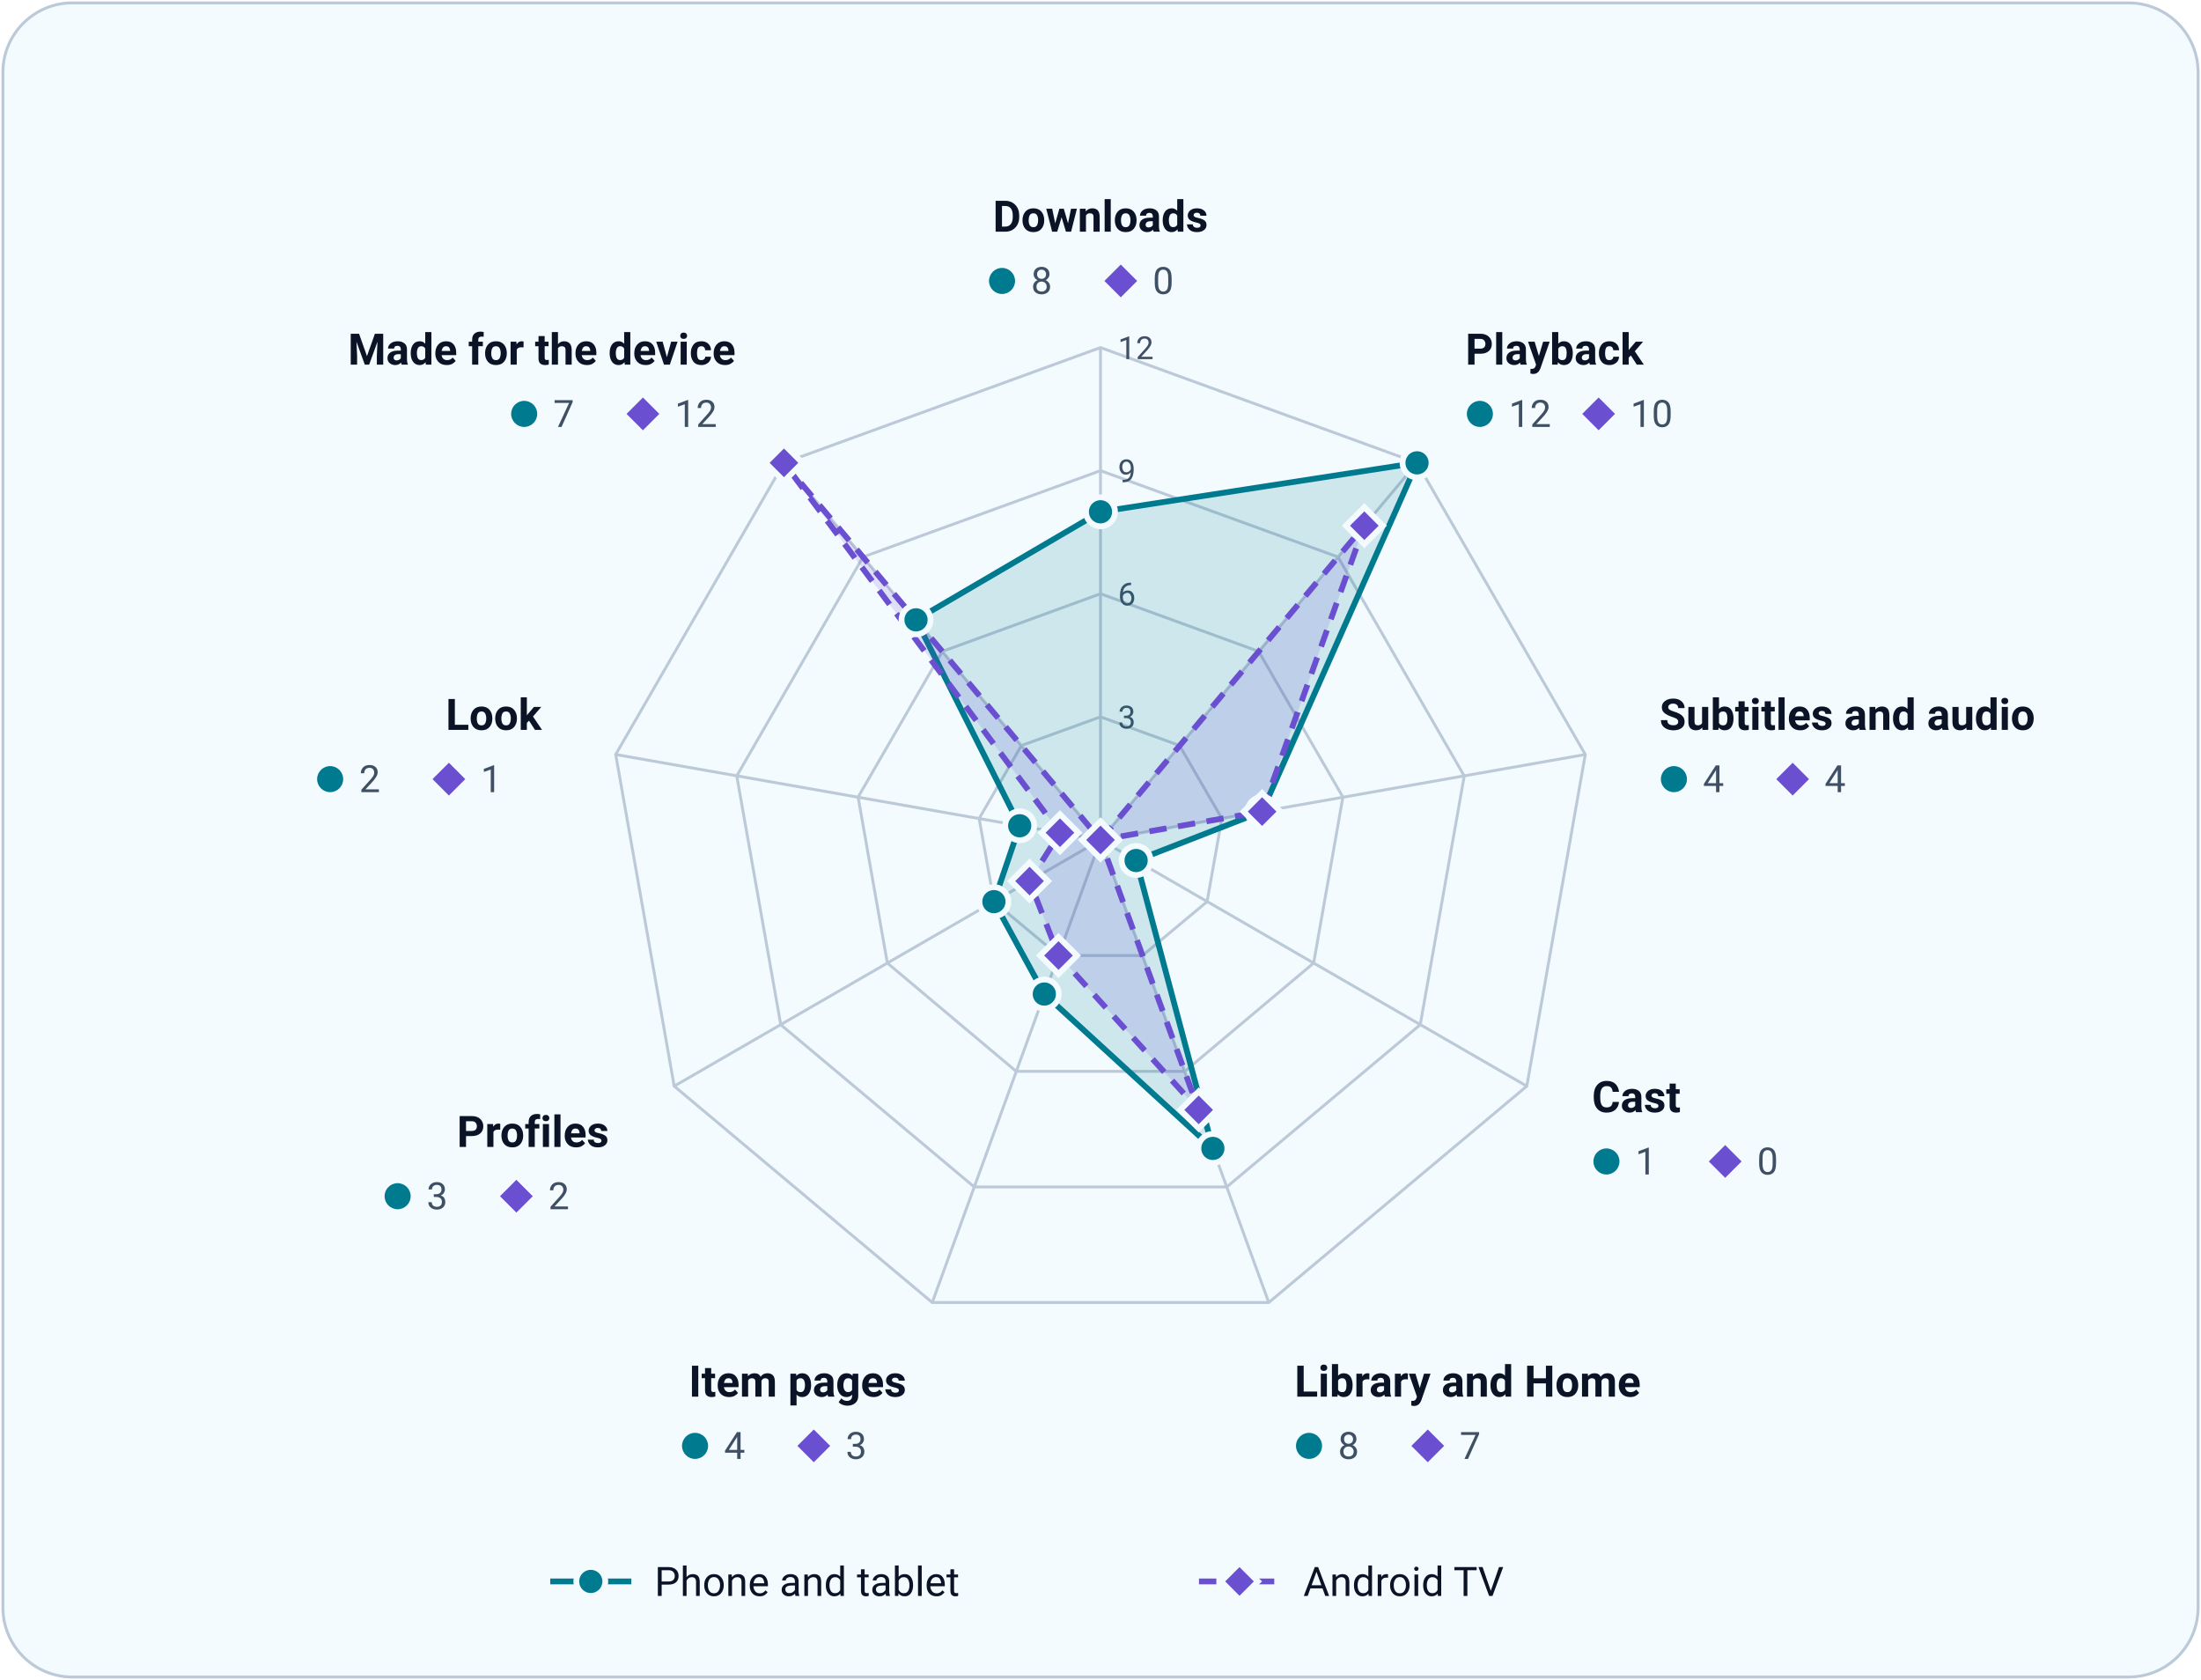
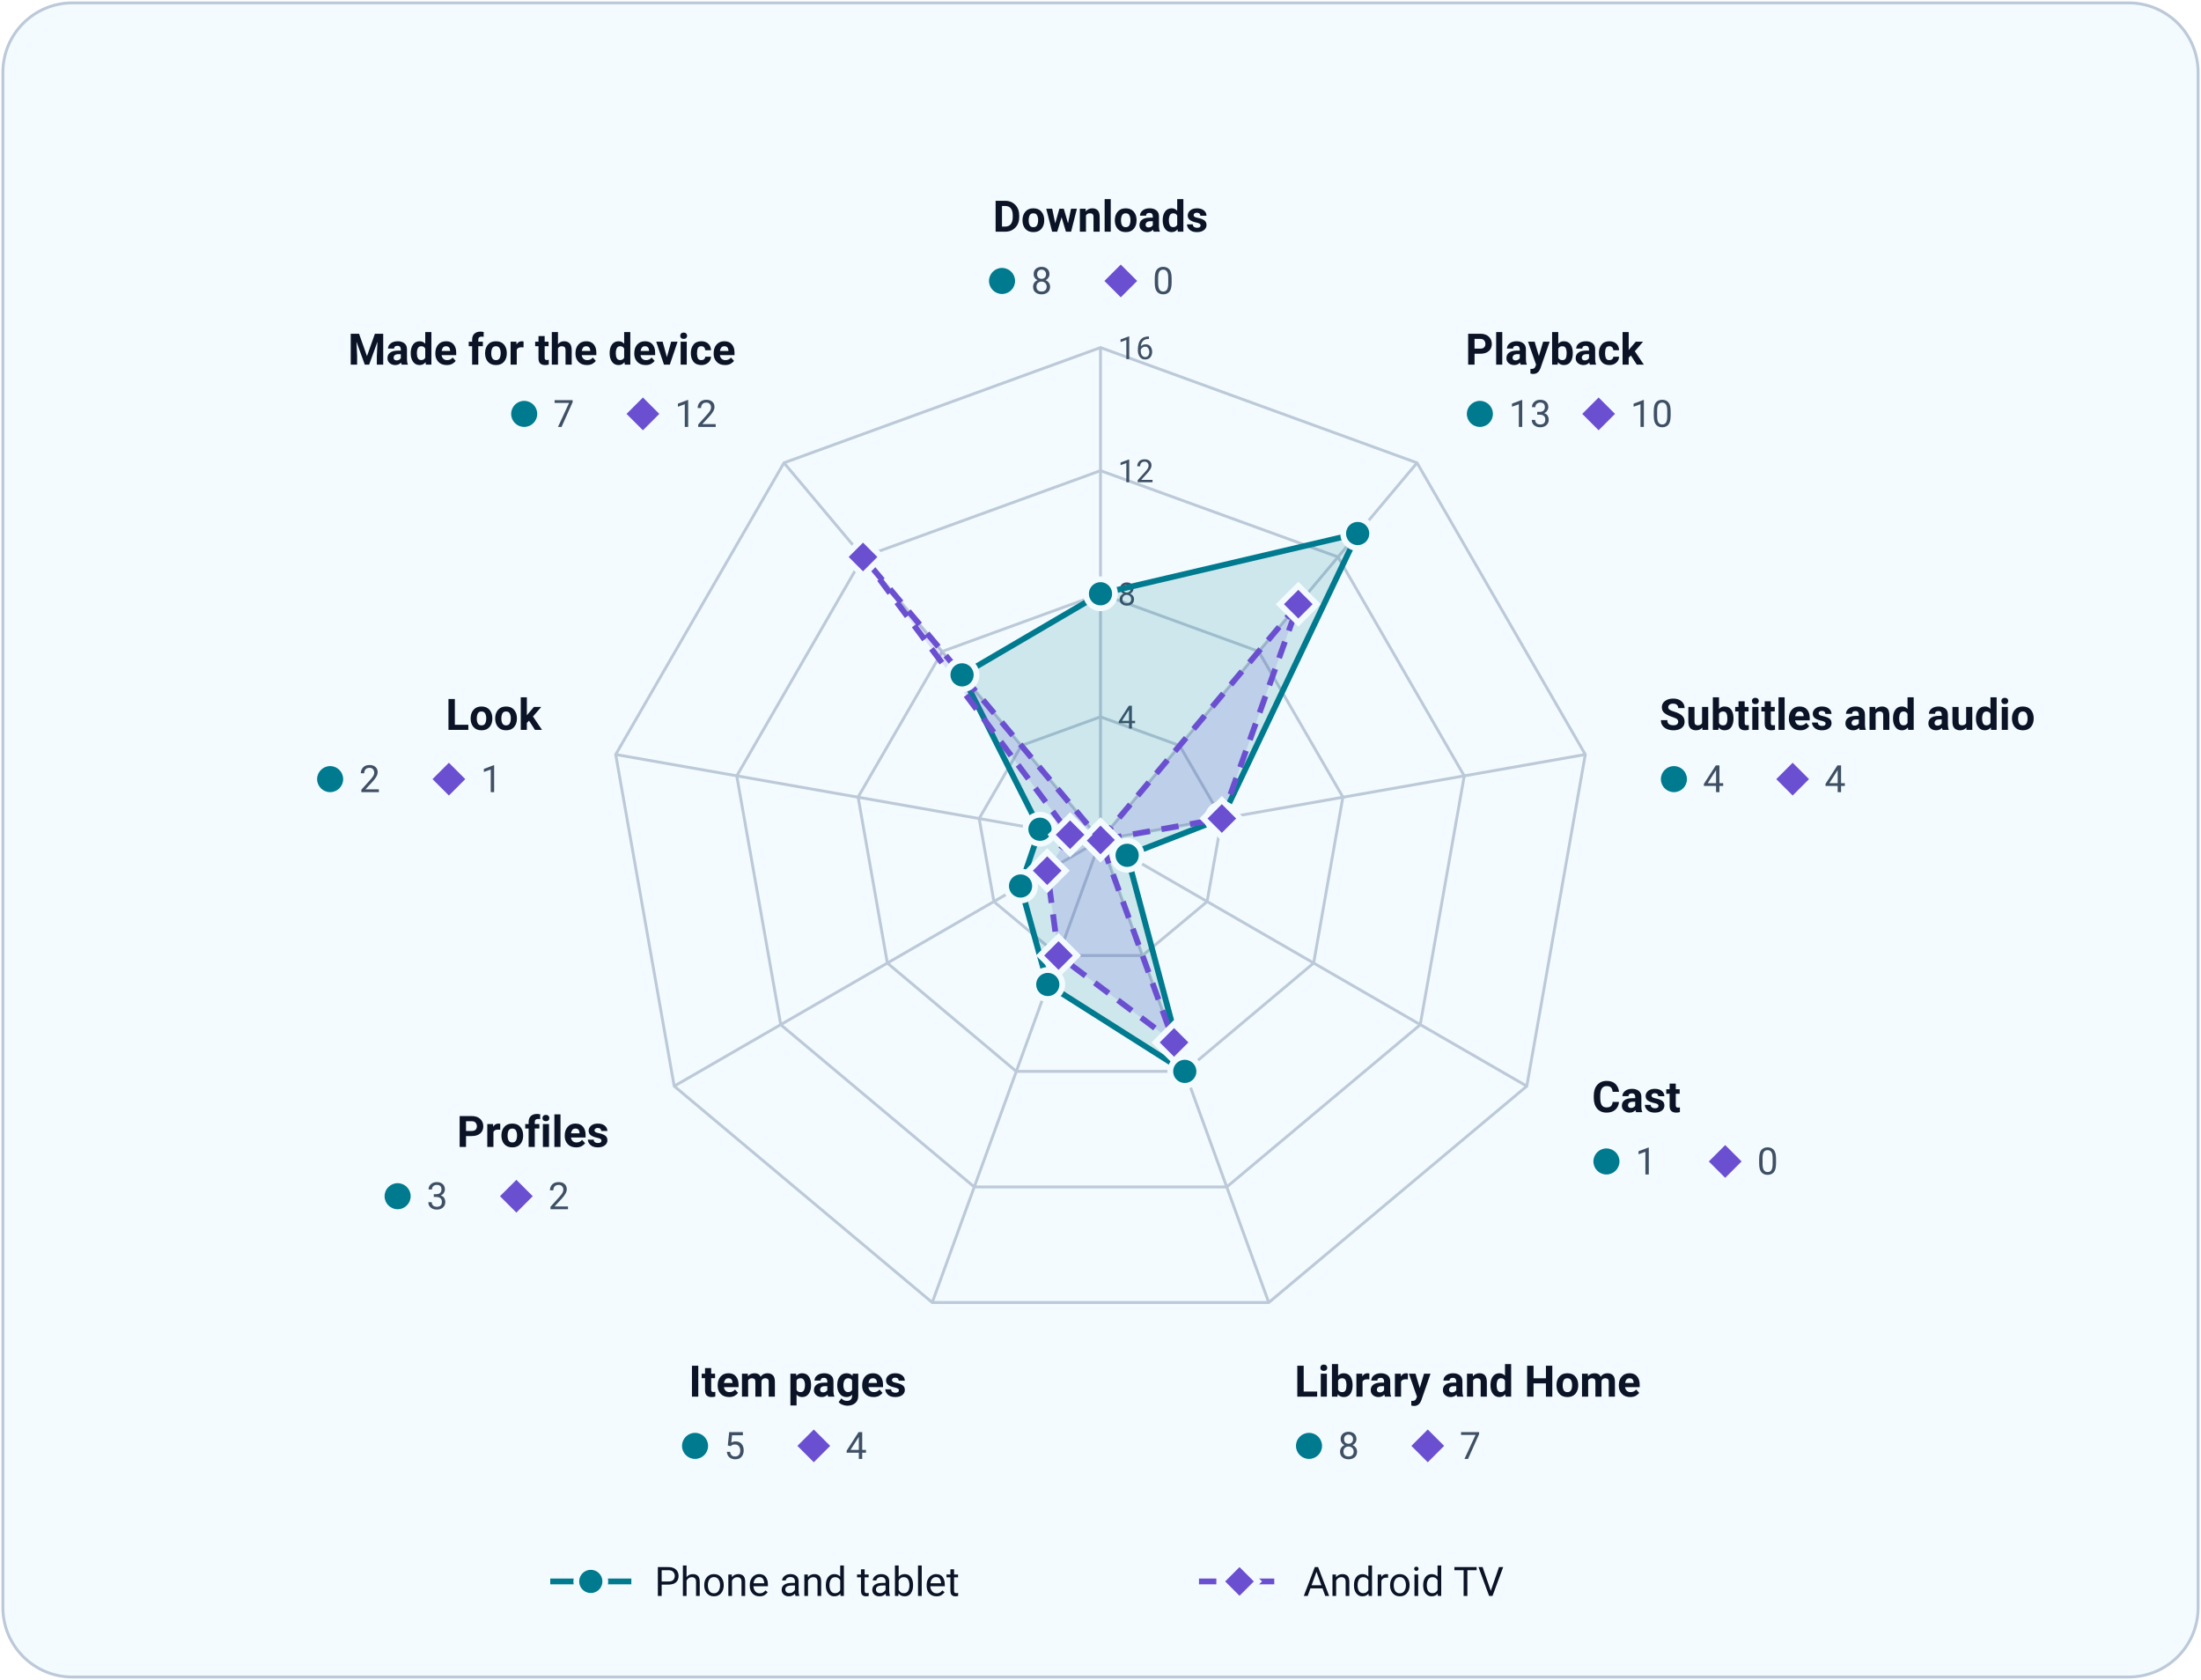
<svg xmlns="http://www.w3.org/2000/svg" viewBox="0 0 760 580" width="760" height="580" role="img" aria-labelledby="radar-title radar-desc" font-family="system-ui, -apple-system, 'Segoe UI', Roboto, sans-serif">
  <rect x="1" y="1" width="758" height="578" rx="24" fill="#F3FBFF" stroke="#BCC9D8" />
  <polygon points="380,247.5 407.3,257.4 421.9,282.6 416.8,311.3 394.5,329.9 365.5,329.9 343.2,311.3 338.1,282.6 352.7,257.4" fill="none" stroke="#BCC9D8" stroke-width="1" />
-   <text x="386" y="251.5" font-size="11" fill="#3F4F64">3</text>
+   <text x="386" y="251.5" font-size="11" fill="#3F4F64">4</text>
  <polygon points="380,205 434.6,224.9 463.7,275.2 453.6,332.5 409.1,369.9 350.9,369.9 306.4,332.5 296.3,275.2 325.4,224.9" fill="none" stroke="#BCC9D8" stroke-width="1" />
-   <text x="386" y="209" font-size="11" fill="#3F4F64">6</text>
+   <text x="386" y="209" font-size="11" fill="#3F4F64">8</text>
  <polygon points="380,162.5 462,192.3 505.6,267.9 490.4,353.8 423.6,409.8 336.4,409.8 269.6,353.8 254.4,267.9 298,192.3" fill="none" stroke="#BCC9D8" stroke-width="1" />
-   <text x="386" y="166.5" font-size="11" fill="#3F4F64">9</text>
+   <text x="386" y="166.5" font-size="11" fill="#3F4F64">12</text>
  <polygon points="380,120 489.3,159.8 547.4,260.5 527.2,375 438.1,449.7 321.9,449.7 232.8,375 212.6,260.5 270.7,159.8" fill="none" stroke="#BCC9D8" stroke-width="1" />
-   <text x="386" y="124" font-size="11" fill="#3F4F64">12</text>
+   <text x="386" y="124" font-size="11" fill="#3F4F64">16</text>
  <line x1="380" y1="290" x2="380" y2="120" stroke="#BCC9D8" stroke-width="1" />
  <line x1="380" y1="290" x2="489.3" y2="159.8" stroke="#BCC9D8" stroke-width="1" />
  <line x1="380" y1="290" x2="547.4" y2="260.5" stroke="#BCC9D8" stroke-width="1" />
  <line x1="380" y1="290" x2="527.2" y2="375" stroke="#BCC9D8" stroke-width="1" />
  <line x1="380" y1="290" x2="438.1" y2="449.7" stroke="#BCC9D8" stroke-width="1" />
  <line x1="380" y1="290" x2="321.9" y2="449.7" stroke="#BCC9D8" stroke-width="1" />
  <line x1="380" y1="290" x2="232.8" y2="375" stroke="#BCC9D8" stroke-width="1" />
  <line x1="380" y1="290" x2="212.6" y2="260.5" stroke="#BCC9D8" stroke-width="1" />
  <line x1="380" y1="290" x2="270.7" y2="159.8" stroke="#BCC9D8" stroke-width="1" />
-   <polygon points="380,176.7 489.3,159.8 435.8,280.2 392.3,297.1 418.8,396.5 360.6,343.2 343.2,311.3 352.1,285.1 316.3,214" fill="#007A8E" fill-opacity="0.16" stroke="#007A8E" stroke-width="2" stroke-linejoin="round" />
-   <polygon points="380,290 471.1,181.5 435.8,280.2 380,290 413.9,383.2 365.5,329.9 355.5,304.2 366,287.5 270.7,159.8" fill="#6B4FD1" fill-opacity="0.16" stroke="#6B4FD1" stroke-width="2" stroke-dasharray="6 4" stroke-linejoin="round" />
-   <circle cx="380" cy="176.7" r="5" fill="#007A8E" stroke="#F3FBFF" stroke-width="2" />
+   <polygon points="380,205 468.8,184.2 421.9,282.6 389.2,295.3 409.1,369.9 361.8,339.9 352.4,305.9 359.1,286.3 332.2,233" fill="#007A8E" fill-opacity="0.16" stroke="#007A8E" stroke-width="2" stroke-linejoin="round" />
+   <polygon points="380,290 448.3,208.6 421.9,282.6 380,290 405.4,359.9 365.5,329.9 361.6,300.6 369.5,288.2 298,192.3" fill="#6B4FD1" fill-opacity="0.16" stroke="#6B4FD1" stroke-width="2" stroke-dasharray="6 4" stroke-linejoin="round" />
+   <circle cx="380" cy="205" r="5" fill="#007A8E" stroke="#F3FBFF" stroke-width="2" />
  <rect x="375.5" y="285.5" width="9" height="9" transform="rotate(45 380 290)" fill="#6B4FD1" stroke="#F3FBFF" stroke-width="2" />
-   <circle cx="489.3" cy="159.8" r="5" fill="#007A8E" stroke="#F3FBFF" stroke-width="2" />
-   <rect x="466.6" y="177" width="9" height="9" transform="rotate(45 471.1 181.5)" fill="#6B4FD1" stroke="#F3FBFF" stroke-width="2" />
-   <circle cx="435.8" cy="280.2" r="5" fill="#007A8E" stroke="#F3FBFF" stroke-width="2" />
-   <rect x="431.3" y="275.7" width="9" height="9" transform="rotate(45 435.8 280.2)" fill="#6B4FD1" stroke="#F3FBFF" stroke-width="2" />
-   <circle cx="392.3" cy="297.1" r="5" fill="#007A8E" stroke="#F3FBFF" stroke-width="2" />
+   <circle cx="468.8" cy="184.2" r="5" fill="#007A8E" stroke="#F3FBFF" stroke-width="2" />
+   <rect x="443.8" y="204.1" width="9" height="9" transform="rotate(45 448.3 208.6)" fill="#6B4FD1" stroke="#F3FBFF" stroke-width="2" />
+   <circle cx="421.9" cy="282.6" r="5" fill="#007A8E" stroke="#F3FBFF" stroke-width="2" />
+   <rect x="417.4" y="278.1" width="9" height="9" transform="rotate(45 421.9 282.6)" fill="#6B4FD1" stroke="#F3FBFF" stroke-width="2" />
+   <circle cx="389.2" cy="295.3" r="5" fill="#007A8E" stroke="#F3FBFF" stroke-width="2" />
  <rect x="375.5" y="285.5" width="9" height="9" transform="rotate(45 380 290)" fill="#6B4FD1" stroke="#F3FBFF" stroke-width="2" />
-   <circle cx="418.8" cy="396.5" r="5" fill="#007A8E" stroke="#F3FBFF" stroke-width="2" />
-   <rect x="409.4" y="378.7" width="9" height="9" transform="rotate(45 413.9 383.2)" fill="#6B4FD1" stroke="#F3FBFF" stroke-width="2" />
-   <circle cx="360.6" cy="343.2" r="5" fill="#007A8E" stroke="#F3FBFF" stroke-width="2" />
+   <circle cx="409.1" cy="369.9" r="5" fill="#007A8E" stroke="#F3FBFF" stroke-width="2" />
+   <rect x="400.9" y="355.4" width="9" height="9" transform="rotate(45 405.4 359.9)" fill="#6B4FD1" stroke="#F3FBFF" stroke-width="2" />
+   <circle cx="361.8" cy="339.9" r="5" fill="#007A8E" stroke="#F3FBFF" stroke-width="2" />
  <rect x="361" y="325.4" width="9" height="9" transform="rotate(45 365.5 329.9)" fill="#6B4FD1" stroke="#F3FBFF" stroke-width="2" />
-   <circle cx="343.2" cy="311.3" r="5" fill="#007A8E" stroke="#F3FBFF" stroke-width="2" />
-   <rect x="351" y="299.7" width="9" height="9" transform="rotate(45 355.5 304.2)" fill="#6B4FD1" stroke="#F3FBFF" stroke-width="2" />
-   <circle cx="352.1" cy="285.1" r="5" fill="#007A8E" stroke="#F3FBFF" stroke-width="2" />
-   <rect x="361.5" y="283" width="9" height="9" transform="rotate(45 366 287.5)" fill="#6B4FD1" stroke="#F3FBFF" stroke-width="2" />
-   <circle cx="316.3" cy="214" r="5" fill="#007A8E" stroke="#F3FBFF" stroke-width="2" />
-   <rect x="266.2" y="155.3" width="9" height="9" transform="rotate(45 270.7 159.8)" fill="#6B4FD1" stroke="#F3FBFF" stroke-width="2" />
+   <circle cx="352.4" cy="305.9" r="5" fill="#007A8E" stroke="#F3FBFF" stroke-width="2" />
+   <rect x="357.1" y="296.1" width="9" height="9" transform="rotate(45 361.6 300.6)" fill="#6B4FD1" stroke="#F3FBFF" stroke-width="2" />
+   <circle cx="359.1" cy="286.3" r="5" fill="#007A8E" stroke="#F3FBFF" stroke-width="2" />
+   <rect x="365" y="283.7" width="9" height="9" transform="rotate(45 369.5 288.2)" fill="#6B4FD1" stroke="#F3FBFF" stroke-width="2" />
+   <circle cx="332.2" cy="233" r="5" fill="#007A8E" stroke="#F3FBFF" stroke-width="2" />
+   <rect x="293.5" y="187.8" width="9" height="9" transform="rotate(45 298 192.3)" fill="#6B4FD1" stroke="#F3FBFF" stroke-width="2" />
  <text x="380" y="80" text-anchor="middle" font-size="15" font-weight="600" fill="#0B1326">Downloads</text>
  <circle cx="346" cy="97" r="4.5" fill="#007A8E" />
  <text x="356" y="101.5" font-size="13" fill="#3F4F64">8</text>
  <rect x="383" y="93" width="8" height="8" transform="rotate(45 387 97)" fill="#6B4FD1" />
  <text x="398" y="101.5" font-size="13" fill="#3F4F64">0</text>
  <text x="506" y="125.9" text-anchor="start" font-size="15" font-weight="600" fill="#0B1326">Playback</text>
  <circle cx="511" cy="142.9" r="4.5" fill="#007A8E" />
-   <text x="521" y="147.4" font-size="13" fill="#3F4F64">12</text>
+   <text x="521" y="147.4" font-size="13" fill="#3F4F64">13</text>
  <rect x="548" y="138.9" width="8" height="8" transform="rotate(45 552 142.9)" fill="#6B4FD1" />
  <text x="563" y="147.4" font-size="13" fill="#3F4F64">10</text>
  <text x="573" y="252" text-anchor="start" font-size="15" font-weight="600" fill="#0B1326">Subtitles and audio</text>
  <circle cx="578" cy="269" r="4.5" fill="#007A8E" />
  <text x="588" y="273.5" font-size="13" fill="#3F4F64">4</text>
  <rect x="615" y="265" width="8" height="8" transform="rotate(45 619 269)" fill="#6B4FD1" />
  <text x="630" y="273.5" font-size="13" fill="#3F4F64">4</text>
  <text x="549.7" y="384" text-anchor="start" font-size="15" font-weight="600" fill="#0B1326">Cast</text>
  <circle cx="554.7" cy="401" r="4.5" fill="#007A8E" />
  <text x="564.7" y="405.5" font-size="13" fill="#3F4F64">1</text>
  <rect x="591.7" y="397" width="8" height="8" transform="rotate(45 595.7 401)" fill="#6B4FD1" />
  <text x="606.7" y="405.5" font-size="13" fill="#3F4F64">0</text>
  <text x="447" y="482.2" text-anchor="start" font-size="15" font-weight="600" fill="#0B1326">Library and Home</text>
  <circle cx="452" cy="499.2" r="4.5" fill="#007A8E" />
  <text x="462" y="503.7" font-size="13" fill="#3F4F64">8</text>
  <rect x="489" y="495.2" width="8" height="8" transform="rotate(45 493 499.2)" fill="#6B4FD1" />
  <text x="504" y="503.7" font-size="13" fill="#3F4F64">7</text>
  <text x="313" y="482.2" text-anchor="end" font-size="15" font-weight="600" fill="#0B1326">Item pages</text>
  <circle cx="240" cy="499.2" r="4.5" fill="#007A8E" />
-   <text x="250" y="503.7" font-size="13" fill="#3F4F64">4</text>
+   <text x="250" y="503.7" font-size="13" fill="#3F4F64">5</text>
  <rect x="277" y="495.2" width="8" height="8" transform="rotate(45 281 499.2)" fill="#6B4FD1" />
-   <text x="292" y="503.7" font-size="13" fill="#3F4F64">3</text>
+   <text x="292" y="503.7" font-size="13" fill="#3F4F64">4</text>
  <text x="210.3" y="396" text-anchor="end" font-size="15" font-weight="600" fill="#0B1326">Profiles</text>
  <circle cx="137.3" cy="413" r="4.5" fill="#007A8E" />
  <text x="147.3" y="417.5" font-size="13" fill="#3F4F64">3</text>
  <rect x="174.3" y="409" width="8" height="8" transform="rotate(45 178.3 413)" fill="#6B4FD1" />
  <text x="189.3" y="417.5" font-size="13" fill="#3F4F64">2</text>
  <text x="187" y="252" text-anchor="end" font-size="15" font-weight="600" fill="#0B1326">Look</text>
  <circle cx="114" cy="269" r="4.5" fill="#007A8E" />
  <text x="124" y="273.5" font-size="13" fill="#3F4F64">2</text>
  <rect x="151" y="265" width="8" height="8" transform="rotate(45 155 269)" fill="#6B4FD1" />
  <text x="166" y="273.5" font-size="13" fill="#3F4F64">1</text>
  <text x="254" y="125.9" text-anchor="end" font-size="15" font-weight="600" fill="#0B1326">Made for the device</text>
  <circle cx="181" cy="142.9" r="4.5" fill="#007A8E" />
  <text x="191" y="147.4" font-size="13" fill="#3F4F64">7</text>
  <rect x="218" y="138.9" width="8" height="8" transform="rotate(45 222 142.9)" fill="#6B4FD1" />
  <text x="233" y="147.4" font-size="13" fill="#3F4F64">12</text>
  <line x1="190" y1="546" x2="218" y2="546" stroke="#007A8E" stroke-width="2" />
  <circle cx="204" cy="546" r="5" fill="#007A8E" stroke="#F3FBFF" stroke-width="2" />
  <text x="226" y="551" font-size="14" fill="#0B1326">Phone and tablet</text>
  <line x1="414" y1="546" x2="442" y2="546" stroke="#6B4FD1" stroke-width="2" stroke-dasharray="6 4" />
  <rect x="423.5" y="541.5" width="9" height="9" transform="rotate(45 428 546)" fill="#6B4FD1" stroke="#F3FBFF" stroke-width="2" />
  <text x="450" y="551" font-size="14" fill="#0B1326">Android TV</text>
</svg>
